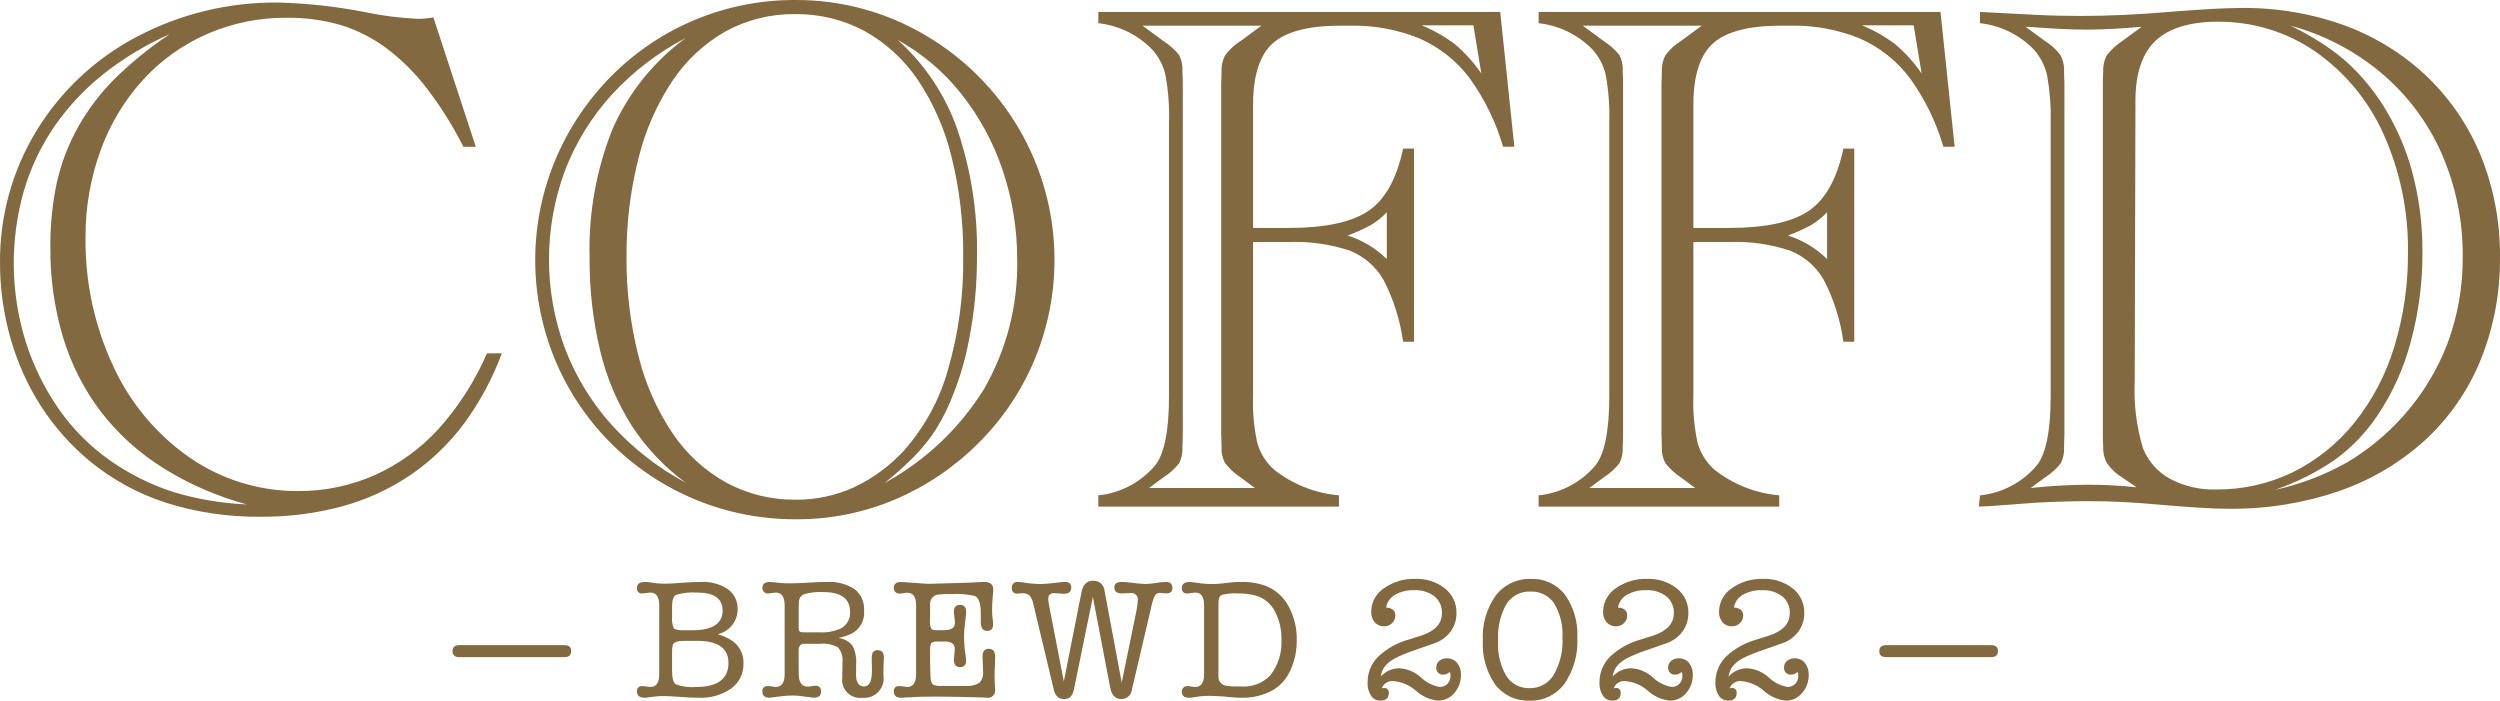
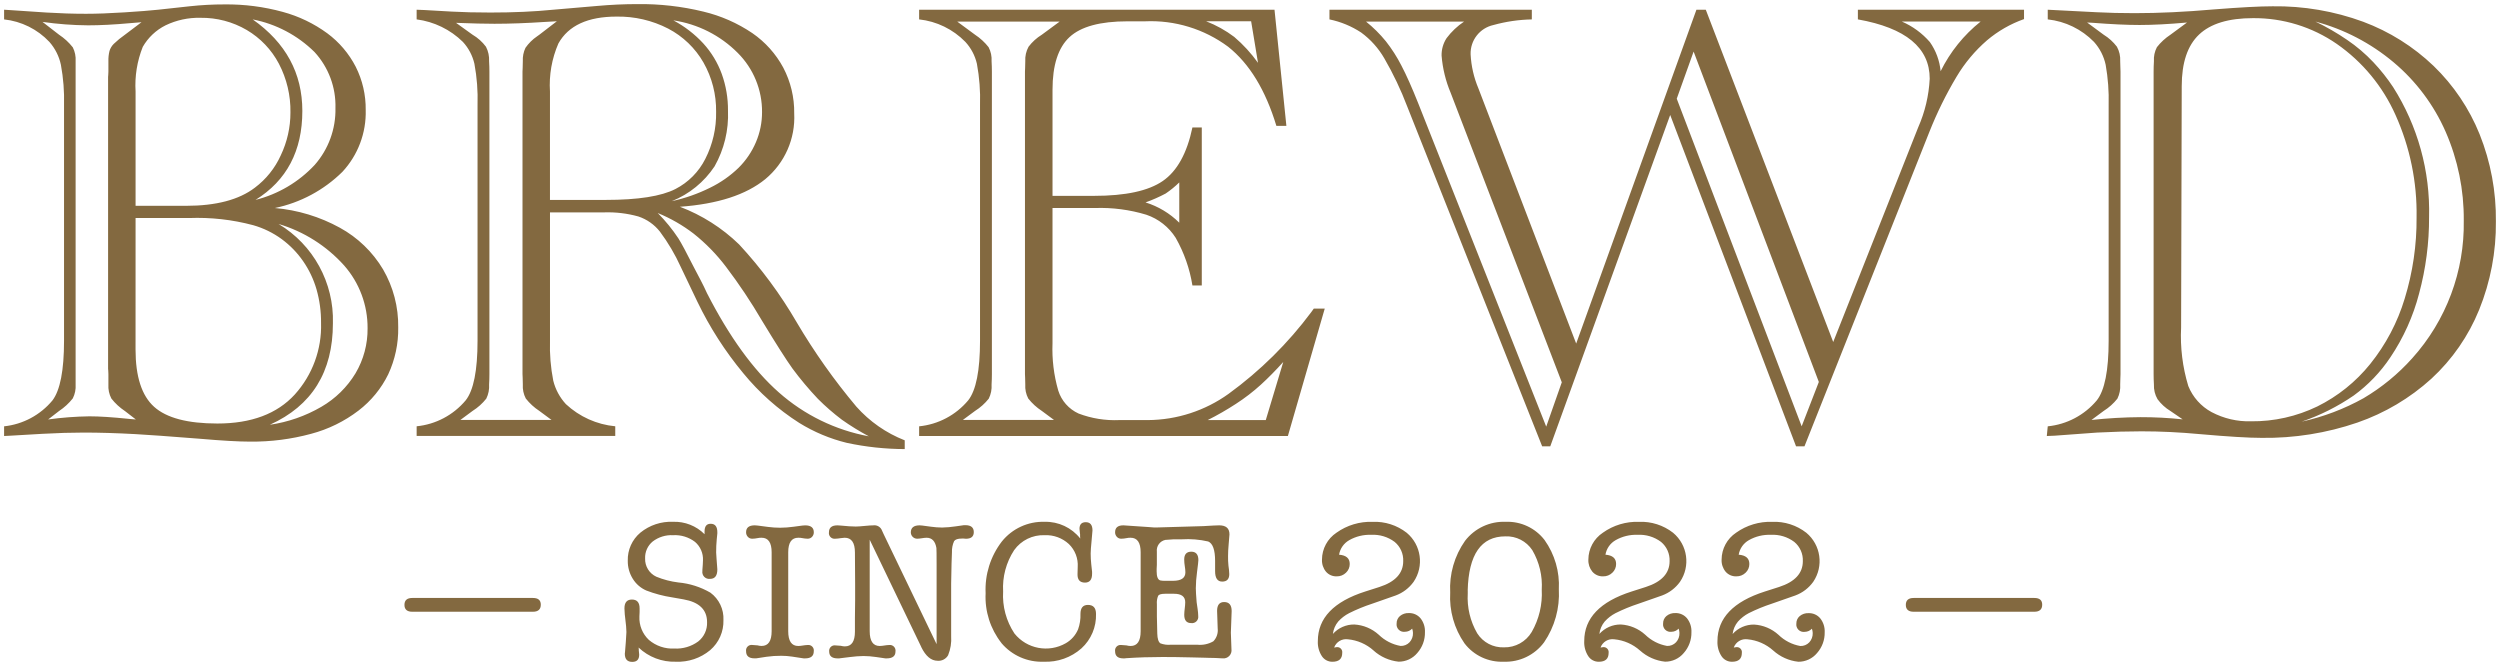
- <svg xmlns="http://www.w3.org/2000/svg" width="262.755" height="73.64" viewBox="0 0 262.755 73.64">
-   <path id="Path_3" data-name="Path 3" d="M187.691,73.64a4.081,4.081,0,0,1-2.295-1.026,4.114,4.114,0,0,0-2.349-1.026,1.169,1.169,0,0,0-1.26.756,1.893,1.893,0,0,1,.216-.036.463.463,0,0,1,.522.522c0,.537-.3.81-.9.81a1.139,1.139,0,0,1-.963-.513,2.324,2.324,0,0,1-.369-1.377,3.8,3.8,0,0,1,1.085-2.709,7.686,7.686,0,0,1,3.253-1.827l1.3-.414c1.445-.466,2.178-1.259,2.178-2.358a2.177,2.177,0,0,0-.783-1.764,3.29,3.29,0,0,0-2.151-.648,3.781,3.781,0,0,0-2,.486,1.9,1.9,0,0,0-.936,1.332c.645.048.972.333.972.846a1.081,1.081,0,0,1-.342.8,1.168,1.168,0,0,1-.846.333,1.24,1.24,0,0,1-.981-.423,1.631,1.631,0,0,1-.369-1.107A2.985,2.985,0,0,1,182,61.832a5.4,5.4,0,0,1,3.294-.99,4.777,4.777,0,0,1,3.123,1,3.2,3.2,0,0,1,1.215,2.583,3.238,3.238,0,0,1-.585,1.908,3.534,3.534,0,0,1-1.629,1.242c-.215.084-.942.339-2.16.756a15.817,15.817,0,0,0-2.106.864,3.534,3.534,0,0,0-.99.774,2.179,2.179,0,0,0-.486,1.134,2.6,2.6,0,0,1,1.962-.864,3.657,3.657,0,0,1,2.232.936,3.846,3.846,0,0,0,2,1.026,1.079,1.079,0,0,0,.819-.333,1.2,1.2,0,0,0,.315-.855,1.276,1.276,0,0,0-.072-.4.9.9,0,0,1-.648.288.678.678,0,0,1-.774-.756.875.875,0,0,1,.306-.684,1.186,1.186,0,0,1,.81-.27,1.342,1.342,0,0,1,1.071.477,1.905,1.905,0,0,1,.4,1.269,2.787,2.787,0,0,1-.7,1.908A2.21,2.21,0,0,1,187.691,73.64Zm-12.186,0a4.081,4.081,0,0,1-2.295-1.026,4.114,4.114,0,0,0-2.349-1.026,1.169,1.169,0,0,0-1.26.756,1.893,1.893,0,0,1,.216-.036.463.463,0,0,1,.522.522c0,.537-.3.81-.9.81a1.139,1.139,0,0,1-.963-.513,2.324,2.324,0,0,1-.369-1.377,3.8,3.8,0,0,1,1.085-2.709,7.686,7.686,0,0,1,3.253-1.827l1.3-.414c1.445-.466,2.178-1.259,2.178-2.358a2.177,2.177,0,0,0-.783-1.764,3.29,3.29,0,0,0-2.151-.648,3.781,3.781,0,0,0-2,.486,1.9,1.9,0,0,0-.936,1.332c.645.048.972.333.972.846a1.081,1.081,0,0,1-.342.8,1.168,1.168,0,0,1-.846.333,1.24,1.24,0,0,1-.981-.423,1.631,1.631,0,0,1-.369-1.107,2.985,2.985,0,0,1,1.332-2.466,5.4,5.4,0,0,1,3.294-.99,4.777,4.777,0,0,1,3.123,1,3.2,3.2,0,0,1,1.215,2.583,3.238,3.238,0,0,1-.585,1.908,3.534,3.534,0,0,1-1.629,1.242c-.215.084-.942.339-2.16.756a15.815,15.815,0,0,0-2.106.864,3.534,3.534,0,0,0-.99.774,2.179,2.179,0,0,0-.486,1.134,2.6,2.6,0,0,1,1.962-.864,3.657,3.657,0,0,1,2.232.936,3.846,3.846,0,0,0,2,1.026,1.079,1.079,0,0,0,.819-.333,1.2,1.2,0,0,0,.315-.855,1.276,1.276,0,0,0-.072-.4.9.9,0,0,1-.648.288.678.678,0,0,1-.774-.756.875.875,0,0,1,.306-.684,1.186,1.186,0,0,1,.81-.27,1.342,1.342,0,0,1,1.071.477,1.905,1.905,0,0,1,.4,1.269,2.787,2.787,0,0,1-.7,1.908A2.21,2.21,0,0,1,175.5,73.64Zm-14.76,0a4.312,4.312,0,0,1-3.591-1.683,7.419,7.419,0,0,1-1.305-4.635,7.539,7.539,0,0,1,1.359-4.743,4.484,4.484,0,0,1,3.717-1.737,4.294,4.294,0,0,1,3.555,1.665,7.153,7.153,0,0,1,1.3,4.509,7.864,7.864,0,0,1-1.35,4.851A4.4,4.4,0,0,1,160.745,73.64Zm.144-11.466a2.88,2.88,0,0,0-2.516,1.238,6.879,6.879,0,0,0-.923,3.712v.27a6.537,6.537,0,0,0,.864,3.645,2.789,2.789,0,0,0,2.448,1.287,2.889,2.889,0,0,0,2.538-1.4,7.052,7.052,0,0,0,.918-3.87,6.4,6.4,0,0,0-.864-3.618A2.824,2.824,0,0,0,160.889,62.174ZM151.133,73.64a4.081,4.081,0,0,1-2.295-1.026,4.114,4.114,0,0,0-2.349-1.026,1.169,1.169,0,0,0-1.26.756,1.893,1.893,0,0,1,.216-.036.463.463,0,0,1,.522.522c0,.537-.3.81-.9.81a1.139,1.139,0,0,1-.963-.513,2.324,2.324,0,0,1-.369-1.377,3.8,3.8,0,0,1,1.085-2.709,7.686,7.686,0,0,1,3.253-1.827l1.3-.414c1.445-.466,2.178-1.259,2.178-2.358a2.177,2.177,0,0,0-.783-1.764,3.29,3.29,0,0,0-2.151-.648,3.781,3.781,0,0,0-2,.486,1.9,1.9,0,0,0-.936,1.332c.645.048.972.333.972.846a1.081,1.081,0,0,1-.342.8,1.168,1.168,0,0,1-.846.333,1.24,1.24,0,0,1-.981-.423,1.631,1.631,0,0,1-.369-1.107,2.985,2.985,0,0,1,1.332-2.466,5.4,5.4,0,0,1,3.294-.99,4.777,4.777,0,0,1,3.123,1,3.2,3.2,0,0,1,1.215,2.583,3.238,3.238,0,0,1-.585,1.908,3.534,3.534,0,0,1-1.629,1.242c-.215.084-.942.339-2.16.756a15.816,15.816,0,0,0-2.106.864,3.534,3.534,0,0,0-.99.774,2.179,2.179,0,0,0-.486,1.134,2.6,2.6,0,0,1,1.962-.864,3.657,3.657,0,0,1,2.232.936,3.846,3.846,0,0,0,2,1.026,1.079,1.079,0,0,0,.819-.333,1.2,1.2,0,0,0,.315-.855,1.276,1.276,0,0,0-.072-.4.9.9,0,0,1-.648.288.678.678,0,0,1-.774-.756.875.875,0,0,1,.306-.684,1.186,1.186,0,0,1,.81-.27,1.342,1.342,0,0,1,1.071.477,1.905,1.905,0,0,1,.405,1.269,2.787,2.787,0,0,1-.7,1.908A2.21,2.21,0,0,1,151.133,73.64Zm-33.282-.162c-.621,0-1.015-.412-1.17-1.224l-1.818-9.522-2,9.774c-.132.645-.477.972-1.026.972s-.925-.333-1.08-.99l-2.142-8.964a2.017,2.017,0,0,0-.4-.927,1.05,1.05,0,0,0-.765-.243h-.126l-.4.036a.519.519,0,0,1-.576-.594.558.558,0,0,1,.63-.63,3.564,3.564,0,0,1,.576.054,11.543,11.543,0,0,0,1.89.162c.291,0,.958-.061,1.98-.18a4.018,4.018,0,0,1,.522-.036c.43,0,.648.2.648.594,0,.43-.266.648-.792.648-.11,0-.277-.012-.5-.036s-.391-.036-.5-.036c-.418,0-.63.2-.63.594a2.787,2.787,0,0,0,.054.5l.108.576,1.476,7.614,1.854-9.36c.155-.812.561-1.224,1.206-1.224a1.155,1.155,0,0,1,1.224,1.08l1.8,9.63,1.53-7.47a6.57,6.57,0,0,0,.162-1.206.662.662,0,0,0-.756-.738c-.1,0-.256.006-.468.018-.191.012-.353.018-.468.018-.514,0-.774-.206-.774-.612s.254-.594.756-.594a5.251,5.251,0,0,1,.594.036c.974.119,1.628.18,1.944.18a7.851,7.851,0,0,0,1.071-.108,7.851,7.851,0,0,1,1.071-.108c.442,0,.666.212.666.63,0,.382-.218.576-.648.576a2.877,2.877,0,0,1-.324-.027,2.879,2.879,0,0,0-.324-.027.594.594,0,0,0-.549.288,5.6,5.6,0,0,0-.4,1.3l-2.016,8.586A1.1,1.1,0,0,1,117.851,73.478ZM80.9,73.335h0c-.512,0-.772-.219-.772-.649a.5.5,0,0,1,.558-.576c.056,0,.2.011.486.036a1.446,1.446,0,0,0,.378.054c.609,0,.918-.454.918-1.35V63.632c0-.9-.309-1.35-.918-1.35a3.089,3.089,0,0,0-.432.045,2.976,2.976,0,0,1-.432.045.526.526,0,0,1-.4-.171.569.569,0,0,1-.162-.405c0-.418.266-.63.792-.63.046,0,.128.006.252.018l.918.09c.239.024.534.036.9.036s.794-.012,1.242-.036l1.368-.072c.472-.024.884-.036,1.26-.036a4.879,4.879,0,0,1,2.97.756,2.685,2.685,0,0,1,.99,2.268,2.446,2.446,0,0,1-1.368,2.43,6.2,6.2,0,0,1-1.332.432,2.172,2.172,0,0,1,1.467.792,3.615,3.615,0,0,1,.4,1.962v.828a.985.985,0,0,0-.018.216c0,.86.279,1.3.828,1.3s.846-.521.846-1.548v-.54l-.018-.45v-.252a2.438,2.438,0,0,1,.072-.72.56.56,0,0,1,.558-.306c.43,0,.648.254.648.756,0,.009,0,.089-.01.233v.01l-.007.153-.018.378c-.012.268-.018.418-.018.486v.45a2.189,2.189,0,0,1,.018.324,2.029,2.029,0,0,1-2.214,2.214,1.891,1.891,0,0,1-2.124-2.142v-.54l.018-.612v-.4a2.077,2.077,0,0,0-.459-1.593,3.194,3.194,0,0,0-1.9-.387H84.515c-.382,0-.576.236-.576.7v1.386c0,.9.012,1.393.036,1.512.107.6.41.9.9.9a1.448,1.448,0,0,0,.378-.036,2.94,2.94,0,0,1,.468-.054c.382,0,.576.206.576.612,0,.43-.26.648-.774.648h-.005l-.265-.035-.972-.126a7.928,7.928,0,0,0-.99-.072,10.488,10.488,0,0,0-1.26.09l-.864.108c-.231.029-.269.035-.271.036Zm5.635-11.107a6.047,6.047,0,0,0-2.025.225.905.905,0,0,0-.549.891l-.018.576v2.07c0,.2.036.333.108.387a.743.743,0,0,0,.414.081h1.692a4.709,4.709,0,0,0,2.268-.432,1.853,1.853,0,0,0,.918-1.746C89.339,62.918,88.394,62.228,86.531,62.228Zm38.592,11.106h-.144c-.514,0-.774-.212-.774-.63a.6.6,0,0,1,.162-.423.529.529,0,0,1,.4-.171,2.722,2.722,0,0,1,.486.054,1.448,1.448,0,0,0,.378.036c.609,0,.918-.454.918-1.35V63.632c0-.9-.309-1.35-.918-1.35a2.39,2.39,0,0,0-.378.036,3.264,3.264,0,0,1-.486.054.5.5,0,0,1-.558-.576c0-.418.273-.63.81-.63a2.041,2.041,0,0,1,.234.018l.954.126a8.673,8.673,0,0,0,1.152.072,9.491,9.491,0,0,0,1.008-.054l1.17-.126c.232-.024.535-.036.9-.036a7.039,7.039,0,0,1,2.736.468,4.687,4.687,0,0,1,2.277,2.124,7.162,7.162,0,0,1,.837,3.51,7.4,7.4,0,0,1-.666,3.177,4.563,4.563,0,0,1-1.818,2.079,6.558,6.558,0,0,1-3.348.81c-.266,0-.539-.012-.81-.036L128.4,73.19c-.418-.036-.86-.054-1.314-.054a7.147,7.147,0,0,0-.972.054l-.864.126a.782.782,0,0,0-.126.018Zm4.986-10.962a5.269,5.269,0,0,0-1.737.162c-.209.108-.315.417-.315.918v7.614a.938.938,0,0,0,.81,1.008,8.591,8.591,0,0,0,1.512.072,3.865,3.865,0,0,0,3.132-1.17,5.627,5.627,0,0,0,1.17-3.708,6.114,6.114,0,0,0-.711-3.051,3.269,3.269,0,0,0-1.953-1.611A6.84,6.84,0,0,0,130.109,62.372ZM94.81,73.334H94.7c-.5,0-.756-.218-.756-.648a.5.5,0,0,1,.558-.576c.056,0,.2.011.486.036a1.446,1.446,0,0,0,.378.054c.609,0,.918-.454.918-1.35V63.632c0-.884-.309-1.332-.918-1.332a1.5,1.5,0,0,0-.378.036,2.721,2.721,0,0,1-.486.054.526.526,0,0,1-.4-.171.592.592,0,0,1-.162-.423c0-.418.254-.63.756-.63l.236.016h.009l.024,0c1.679.113,2.458.167,2.526.178h0l.174,0,4.338-.126c.084,0,.4-.018.936-.054.2-.012.371-.018.522-.018.621,0,.936.279.936.828,0,.094-.024.394-.072.918-.036.382-.054.74-.054,1.062a7.108,7.108,0,0,0,.036.882,6.294,6.294,0,0,1,.072.774c0,.454-.218.684-.648.684s-.648-.321-.648-.954v-.936c0-1-.212-1.6-.63-1.782a8.485,8.485,0,0,0-2.412-.2,11.133,11.133,0,0,0-1.512.054.99.99,0,0,0-.774,1.08v1.206c-.012.177-.018.291-.018.36v.234c0,.478.109.756.324.828a1.748,1.748,0,0,0,.432.036h.738c.752,0,1.134-.26,1.134-.774a3.763,3.763,0,0,0-.054-.558,3.979,3.979,0,0,1-.054-.612c0-.478.218-.72.648-.72s.648.26.648.774c0,.095-.041.46-.126,1.116a11.506,11.506,0,0,0-.108,1.458c0,.238.024.656.072,1.278.012.1.045.324.09.63a4.961,4.961,0,0,1,.054.63.574.574,0,0,1-.648.648c-.418,0-.63-.254-.63-.756a5.327,5.327,0,0,1,.045-.576,5.327,5.327,0,0,0,.045-.576c0-.514-.345-.774-1.026-.774h-.81c-.346,0-.561.061-.639.18a1.652,1.652,0,0,0-.117.774V69.5c0,.185.006.438.018.774.012.416.018.668.018.792.012.478.109.781.288.9a2.1,2.1,0,0,0,.936.126h2.448a2.453,2.453,0,0,0,1.458-.315,1.449,1.449,0,0,0,.4-1.179c0-.178-.009-.448-.027-.8s-.027-.622-.027-.8c0-.537.218-.81.648-.81.454,0,.684.279.684.828,0,.221-.012.554-.036.99s-.036.77-.036.99c0,.168.009.419.027.747s.027.58.027.747a.742.742,0,0,1-.828.846c-.135,0-.347-.012-.63-.036-.146-.012-.41-.018-.784-.018-.022,0-.231-.008-1.412-.036-1.055-.024-1.921-.036-2.646-.036-1.123,0-2.237.036-3.312.108a.858.858,0,0,0-.162.018Zm-26.964,0h-.126c-.514-.012-.774-.23-.774-.648a.5.5,0,0,1,.558-.576,3.609,3.609,0,0,1,.486.054,2.56,2.56,0,0,0,.378.036c.609,0,.918-.448.918-1.332V63.632c0-.9-.309-1.35-.918-1.35a2.39,2.39,0,0,0-.378.036,3.264,3.264,0,0,1-.486.054.5.5,0,0,1-.558-.576c0-.418.279-.63.828-.63h.234l.882.126a7.664,7.664,0,0,0,1.026.054c.454,0,1.108-.036,1.944-.108.565-.048,1.177-.072,1.818-.072a4.652,4.652,0,0,1,2.835.765,2.529,2.529,0,0,1,1.017,2.133,2.693,2.693,0,0,1-2.088,2.592,5.937,5.937,0,0,1,1.242.522,2.763,2.763,0,0,1,1.458,2.538,3.164,3.164,0,0,1-1.278,2.637,5.5,5.5,0,0,1-3.42.981c-.518,0-1.178-.03-1.962-.09-.807-.061-1.379-.09-1.746-.09a7.443,7.443,0,0,0-.918.054l-.846.108a.782.782,0,0,0-.126.018Zm3.978-5.976c-.645,0-1.02.145-1.116.432a2.458,2.458,0,0,0-.072.7v2c0,.776.133,1.261.4,1.44a5,5,0,0,0,2.16.27c2.233,0,3.366-.848,3.366-2.52,0-1.541-1.09-2.322-3.24-2.322Zm1.494-5.076a6.279,6.279,0,0,0-2.259.234c-.281.156-.423.562-.423,1.206v1.116a2.418,2.418,0,0,0,.171,1.179c.114.149.431.225.945.225h1.008c2.114,0,3.186-.7,3.186-2.07C75.947,62.918,75.062,62.282,73.319,62.282Zm135.954,6.786H198.238c-.478,0-.72-.212-.72-.63s.242-.63.72-.63h11.034c.478,0,.72.206.72.612C209.993,68.85,209.75,69.068,209.273,69.068Zm-149.958,0H48.281c-.478,0-.72-.212-.72-.63s.242-.63.72-.63H59.315c.478,0,.72.206.72.612C60.035,68.85,59.792,69.068,59.315,69.068Zm24.36-14.491A27.321,27.321,0,0,1,59.909,41a27.33,27.33,0,0,1-1.524-24.241,27.7,27.7,0,0,1,5.922-8.817A27.081,27.081,0,0,1,83.561,0,26.623,26.623,0,0,1,97.214,3.676a27.515,27.515,0,0,1,9.94,9.959,27.306,27.306,0,0,1,1.6,24.127,27.143,27.143,0,0,1-5.884,8.779,27.856,27.856,0,0,1-8.722,5.923A26.347,26.347,0,0,1,83.675,54.577ZM83.561,1.485a14.828,14.828,0,0,0-7.294,1.809,16.586,16.586,0,0,0-5.579,5.18,25.918,25.918,0,0,0-3.58,8.15A41.067,41.067,0,0,0,65.85,27.041a40.9,40.9,0,0,0,1.257,10.378,25.666,25.666,0,0,0,3.6,8.15,16.437,16.437,0,0,0,5.637,5.161,15.093,15.093,0,0,0,7.294,1.79,14.635,14.635,0,0,0,6.1-1.295,16.944,16.944,0,0,0,5.284-3.885,21.65,21.65,0,0,0,4.589-8.4A40.379,40.379,0,0,0,101.232,27a41.983,41.983,0,0,0-1.238-10.588,25.238,25.238,0,0,0-3.541-8.036,16.415,16.415,0,0,0-5.561-5.1A15.031,15.031,0,0,0,83.561,1.485ZM94.34,4.19h0a22.518,22.518,0,0,1,6.256,9.349,39.214,39.214,0,0,1,2.086,13.425,44.741,44.741,0,0,1-.819,8.664,31.518,31.518,0,0,1-2.266,7.217,19.154,19.154,0,0,1-1.562,2.781,18.552,18.552,0,0,1-2.056,2.456,36.627,36.627,0,0,1-3.009,2.686,28.243,28.243,0,0,0,10.454-9.883,26.192,26.192,0,0,0,3.485-13.578,29.185,29.185,0,0,0-1.543-9.464,26.315,26.315,0,0,0-4.38-8.036A22.35,22.35,0,0,0,94.34,4.19ZM72.059,4a28.3,28.3,0,0,0-7.751,5.942,25.329,25.329,0,0,0-4.913,7.941,26.852,26.852,0,0,0,0,18.777,25.674,25.674,0,0,0,4.913,8.017,29.147,29.147,0,0,0,7.751,6.055,23.136,23.136,0,0,1-5.618-5.922,25.874,25.874,0,0,1-3.352-7.9,40.844,40.844,0,0,1-1.123-9.864,34.032,34.032,0,0,1,2.418-13.5A23.747,23.747,0,0,1,72.059,4ZM27.383,54.311a32,32,0,0,1-9.921-1.466,24.617,24.617,0,0,1-8.055-4.4,25.546,25.546,0,0,1-5.122-5.789,26.74,26.74,0,0,1-3.181-7.1A28.909,28.909,0,0,1,0,27.612,26.258,26.258,0,0,1,3.828,13.749a27.142,27.142,0,0,1,10.55-9.884A31.144,31.144,0,0,1,29.25.266a54.694,54.694,0,0,1,9.026.99,34.993,34.993,0,0,0,5.637.725,9.627,9.627,0,0,0,1.638-.153l4.456,13.6h-1.3a38.969,38.969,0,0,0-3.9-6.208,21.912,21.912,0,0,0-4.266-4.208A15.915,15.915,0,0,0,35.8,2.628a19.653,19.653,0,0,0-5.675-.761A20.615,20.615,0,0,0,21.747,3.58a20.041,20.041,0,0,0-6.741,4.837,22.394,22.394,0,0,0-4.437,7.389,26.327,26.327,0,0,0-1.58,9.178,31.04,31.04,0,0,0,2.932,13.54,23.832,23.832,0,0,0,8.056,9.6,19.849,19.849,0,0,0,11.368,3.485A19.619,19.619,0,0,0,39.4,49.931a20.521,20.521,0,0,0,6.683-4.837,29.543,29.543,0,0,0,5.1-7.96h1.561a30.012,30.012,0,0,1-4.009,7.431,23.629,23.629,0,0,1-5.627,5.385,24.264,24.264,0,0,1-7.151,3.27A32.183,32.183,0,0,1,27.383,54.311ZM17.862,3.58a32.138,32.138,0,0,0-7.046,4.246,25.867,25.867,0,0,0-5.142,5.522,23.669,23.669,0,0,0-3.161,6.7A27.739,27.739,0,0,0,2.666,35.8a26.261,26.261,0,0,0,3.466,7.122,22.04,22.04,0,0,0,5.447,5.485A25.037,25.037,0,0,0,18.186,51.7a31.057,31.057,0,0,0,7.75,1.314,32.6,32.6,0,0,1-8.76-3.809,24.975,24.975,0,0,1-6.55-5.9,24.811,24.811,0,0,1-3.981-7.789,32.111,32.111,0,0,1-1.352-9.5,31.466,31.466,0,0,1,.686-6.855,21.687,21.687,0,0,1,2.228-5.809,23.443,23.443,0,0,1,3.9-5.122A38.876,38.876,0,0,1,17.862,3.58ZM234.191,53.473c-1.571,0-4.108-.154-7.541-.457-2.427-.228-4.823-.343-7.123-.343-1.611,0-3.431.051-5.408.153l-5.18.381c-.278,0-.6.013-.952.038l.114-1.181a9,9,0,0,0,5.98-3.161c.96-1.213,1.447-3.66,1.447-7.275V12.873a24.427,24.427,0,0,0-.362-4.893,6.107,6.107,0,0,0-1.428-2.8A9.32,9.32,0,0,0,208.1,2.437V1.256c.881.047,1.457.077,1.485.077l4.457.229c1.435.076,3,.114,4.646.114,2.96,0,6.215-.154,9.674-.457,3.21-.253,5.619-.381,7.16-.381a30.964,30.964,0,0,1,11.045,1.886,25.194,25.194,0,0,1,8.588,5.389,24.223,24.223,0,0,1,5.618,8.34,27.912,27.912,0,0,1,1.981,10.626,28.044,28.044,0,0,1-2.038,10.759,23.536,23.536,0,0,1-5.827,8.417,26.216,26.216,0,0,1-9.026,5.35A34.734,34.734,0,0,1,234.191,53.473ZM240.742,2.7h0a29.4,29.4,0,0,1,3.865,2.226,19.323,19.323,0,0,1,3.2,2.723,22.957,22.957,0,0,1,2.418,3.047A25.73,25.73,0,0,1,253.51,18a32.134,32.134,0,0,1,1.095,8.55,35.411,35.411,0,0,1-1.219,9.331,25.451,25.451,0,0,1-3.5,7.77,18.353,18.353,0,0,1-4.475,4.666,26.261,26.261,0,0,1-6.341,3.181,27.758,27.758,0,0,0,7.541-2.857,25.191,25.191,0,0,0,5.942-4.875,24.707,24.707,0,0,0,4.713-7.741,25.754,25.754,0,0,0,1.571-9.055,26.535,26.535,0,0,0-2.209-10.816,23.359,23.359,0,0,0-6.341-8.474A24.9,24.9,0,0,0,240.742,2.7Zm-7.618-.42c-2.956,0-5.167.673-6.57,2s-2.114,3.447-2.114,6.3l-.076,29.441a21.032,21.032,0,0,0,.876,7.122,6.315,6.315,0,0,0,2.838,3.181,9.737,9.737,0,0,0,4.818,1.123,18.189,18.189,0,0,0,8.074-1.809,19.308,19.308,0,0,0,6.456-5.18,23.7,23.7,0,0,0,4.208-7.979,33.024,33.024,0,0,0,1.447-9.9,29.4,29.4,0,0,0-2.57-12.492,21.036,21.036,0,0,0-7.16-8.665A17.779,17.779,0,0,0,233.124,2.285ZM212.9,2.819,214.919,4.3a5.953,5.953,0,0,1,1.618,1.466,3.308,3.308,0,0,1,.4,1.771c0,.253.006.483.019.686s.019.394.019.571V45.7c0,.152-.006.331-.019.534s-.019.445-.019.724a3.4,3.4,0,0,1-.343,1.732,6.731,6.731,0,0,1-1.676,1.5l-1.486,1.1a58.92,58.92,0,0,1,5.98-.343,48.37,48.37,0,0,1,5.142.266L223.07,50.2a5.444,5.444,0,0,1-1.58-1.447,3.291,3.291,0,0,1-.438-1.79c-.025-.43-.038-.853-.038-1.257V8.8c0-.4.013-.826.038-1.256a3.263,3.263,0,0,1,.362-1.714A6.962,6.962,0,0,1,223.07,4.3l2.019-1.485c-2.234.2-4.182.3-5.79.3-1.512,0-3.434-.09-5.712-.266ZM187,53.244H161.713V52.063a9,9,0,0,0,5.98-3.161c.96-1.213,1.447-3.66,1.447-7.275V12.873a23.64,23.64,0,0,0-.381-5.027A5.905,5.905,0,0,0,167.35,5.18a9.32,9.32,0,0,0-5.637-2.742V1.256H203.95l1.486,14.169h-1.181a23.57,23.57,0,0,0-3.542-7.237A13.218,13.218,0,0,0,195.5,4.056,18.194,18.194,0,0,0,188.183,2.7h-1.066c-3.31,0-5.687.621-7.065,1.847s-2.075,3.4-2.075,6.456V23.956h3.77c3.816,0,6.635-.609,8.379-1.809s2.961-3.4,3.618-6.532h1.143v20.3h-1.143a20.111,20.111,0,0,0-2.056-6.494,7.1,7.1,0,0,0-3.561-3.084,18.2,18.2,0,0,0-6.417-.9h-3.732V41.628a19.657,19.657,0,0,0,.456,4.971,5.949,5.949,0,0,0,1.752,2.761,12.765,12.765,0,0,0,6.817,2.7v1.18ZM166.36,2.7l2.171,1.6a7.014,7.014,0,0,1,1.676,1.485,3.384,3.384,0,0,1,.343,1.752c.025.43.038.853.038,1.256V45.7c0,.4-.013.827-.038,1.257a3.4,3.4,0,0,1-.343,1.732,6.731,6.731,0,0,1-1.676,1.5l-1.486,1.1h11.121l-1.485-1.1a7,7,0,0,1-1.657-1.524,3.263,3.263,0,0,1-.362-1.714c0-.4-.006-.68-.019-.819s-.019-.286-.019-.438V8.8c0-.151.006-.3.019-.456s.019-.422.019-.8a3.316,3.316,0,0,1,.4-1.771A5.973,5.973,0,0,1,176.681,4.3l2.171-1.6Zm25.67,19.614a8.483,8.483,0,0,1-1.657,1.333,18.334,18.334,0,0,1-2.456,1.105,10.37,10.37,0,0,1,4.113,2.475Zm3.657-19.652h0a15.688,15.688,0,0,1,3.5,1.98,15.709,15.709,0,0,1,2.78,3.084l-.838-5.065ZM140.728,53.244H115.438V52.063a9,9,0,0,0,5.98-3.161c.96-1.213,1.447-3.66,1.447-7.275V12.873a23.64,23.64,0,0,0-.381-5.027,5.905,5.905,0,0,0-1.409-2.666,9.32,9.32,0,0,0-5.637-2.742V1.256h42.237l1.486,14.169h-1.181a23.57,23.57,0,0,0-3.542-7.237,13.218,13.218,0,0,0-5.217-4.132A18.194,18.194,0,0,0,141.908,2.7h-1.066c-3.311,0-5.688.621-7.065,1.847s-2.075,3.4-2.075,6.456V23.956h3.77c3.816,0,6.635-.609,8.379-1.809s2.961-3.4,3.618-6.532h1.143v20.3h-1.143a20.111,20.111,0,0,0-2.056-6.494,7.1,7.1,0,0,0-3.561-3.084,18.2,18.2,0,0,0-6.417-.9H131.7V41.628a19.657,19.657,0,0,0,.456,4.971,5.949,5.949,0,0,0,1.752,2.761,12.765,12.765,0,0,0,6.818,2.7v1.18ZM120.085,2.7l2.171,1.6a7.014,7.014,0,0,1,1.676,1.485,3.384,3.384,0,0,1,.343,1.752c.025.43.038.853.038,1.256V45.7c0,.4-.013.827-.038,1.257a3.4,3.4,0,0,1-.343,1.732,6.731,6.731,0,0,1-1.676,1.5l-1.486,1.1h11.121l-1.485-1.1a7,7,0,0,1-1.657-1.524,3.263,3.263,0,0,1-.362-1.714c0-.4-.006-.68-.019-.819s-.019-.286-.019-.438V8.8c0-.151.006-.3.019-.456s.019-.422.019-.8a3.316,3.316,0,0,1,.4-1.771A5.973,5.973,0,0,1,130.406,4.3l2.171-1.6Zm25.67,19.614a8.483,8.483,0,0,1-1.657,1.333,18.334,18.334,0,0,1-2.456,1.105,10.37,10.37,0,0,1,4.113,2.475Zm3.657-19.652h0a15.688,15.688,0,0,1,3.5,1.98,15.709,15.709,0,0,1,2.78,3.084l-.838-5.065Z" transform="translate(0)" fill="#836940" />
+ <svg xmlns="http://www.w3.org/2000/svg" width="304.888" height="81.225" viewBox="0 0 304.888 81.225">
+   <path id="Union_1" data-name="Union 1" d="M75.7,79.217a.627.627,0,0,1,.023-.193l.1-1.247q.072-.937.072-1.2a12.916,12.916,0,0,0-.12-1.44,12.732,12.732,0,0,1-.121-1.44q0-1.08.913-1.08.936,0,.936,1.08v.432a4.732,4.732,0,0,0-.024.553,3.684,3.684,0,0,0,1.152,2.856,4.44,4.44,0,0,0,3.12,1.056,4.516,4.516,0,0,0,2.9-.864,2.851,2.851,0,0,0,1.08-2.352q0-2.28-2.88-2.784l-1.368-.24a15.2,15.2,0,0,1-3.168-.84,3.649,3.649,0,0,1-1.643-1.428,4.029,4.029,0,0,1-.612-2.2A4.31,4.31,0,0,1,77.6,64.457a5.9,5.9,0,0,1,3.984-1.32,5.155,5.155,0,0,1,3.84,1.512v-.336q0-.937.743-.936.817,0,.816,1.031v.144q0,.049-.072.72a15.476,15.476,0,0,0-.072,1.608q0,.12.048.768l.072.96a1.786,1.786,0,0,1,.024.336q0,1.153-.888,1.152a.838.838,0,0,1-.936-.959v-.121l.049-.648q.023-.336.023-.527a2.786,2.786,0,0,0-.972-2.256,4.038,4.038,0,0,0-2.676-.816,3.763,3.763,0,0,0-2.484.769,2.544,2.544,0,0,0-.924,2.064,2.366,2.366,0,0,0,1.368,2.232,10.4,10.4,0,0,0,2.688.7,9.47,9.47,0,0,1,3.912,1.248,3.91,3.91,0,0,1,1.584,3.336,4.649,4.649,0,0,1-1.62,3.672A6.133,6.133,0,0,1,81.917,80.2a6.289,6.289,0,0,1-4.536-1.728,1.1,1.1,0,0,0,.024.216v.144q.047.383.048.5,0,.888-.84.888Q75.7,80.225,75.7,79.217Zm140.052-.384a5.467,5.467,0,0,0-3.132-1.368,1.552,1.552,0,0,0-1.68,1.008,2.3,2.3,0,0,1,.288-.048.615.615,0,0,1,.7.7q0,1.08-1.2,1.08a1.512,1.512,0,0,1-1.283-.684,3.08,3.08,0,0,1-.492-1.836q0-4.2,5.784-6.048l1.728-.552q2.9-.937,2.9-3.145a2.889,2.889,0,0,0-1.044-2.352,4.365,4.365,0,0,0-2.867-.864,5.014,5.014,0,0,0-2.664.648,2.517,2.517,0,0,0-1.248,1.776q1.3.1,1.3,1.129a1.436,1.436,0,0,1-.456,1.067,1.553,1.553,0,0,1-1.128.445,1.647,1.647,0,0,1-1.308-.564,2.162,2.162,0,0,1-.492-1.476,3.962,3.962,0,0,1,1.776-3.288,7.156,7.156,0,0,1,4.392-1.32,6.34,6.34,0,0,1,4.164,1.332,4.5,4.5,0,0,1,.84,5.988,4.7,4.7,0,0,1-2.172,1.656q-.432.169-2.88,1.008a20.769,20.769,0,0,0-2.808,1.152,4.686,4.686,0,0,0-1.32,1.032,2.883,2.883,0,0,0-.648,1.512,3.456,3.456,0,0,1,2.616-1.152,4.85,4.85,0,0,1,2.976,1.248,5.1,5.1,0,0,0,2.664,1.368,1.435,1.435,0,0,0,1.092-.445,1.592,1.592,0,0,0,.42-1.139,1.685,1.685,0,0,0-.1-.528,1.2,1.2,0,0,1-.864.384.9.9,0,0,1-1.032-1.008,1.163,1.163,0,0,1,.409-.913,1.575,1.575,0,0,1,1.08-.36,1.781,1.781,0,0,1,1.427.636,2.527,2.527,0,0,1,.54,1.692,3.7,3.7,0,0,1-.936,2.544,2.935,2.935,0,0,1-2.28,1.056A5.42,5.42,0,0,1,215.753,78.833Zm-16.248,0a5.467,5.467,0,0,0-3.132-1.368,1.552,1.552,0,0,0-1.68,1.008,2.274,2.274,0,0,1,.288-.048.615.615,0,0,1,.7.7q0,1.08-1.2,1.08a1.514,1.514,0,0,1-1.284-.684,3.087,3.087,0,0,1-.491-1.836q0-4.2,5.783-6.048l1.728-.552q2.9-.937,2.9-3.145a2.892,2.892,0,0,0-1.044-2.352,4.368,4.368,0,0,0-2.868-.864,5.016,5.016,0,0,0-2.664.648,2.518,2.518,0,0,0-1.247,1.776q1.3.1,1.3,1.129a1.436,1.436,0,0,1-.456,1.067,1.555,1.555,0,0,1-1.128.445,1.651,1.651,0,0,1-1.309-.564,2.166,2.166,0,0,1-.491-1.476,3.959,3.959,0,0,1,1.776-3.288,7.155,7.155,0,0,1,4.392-1.32,6.341,6.341,0,0,1,4.164,1.332,4.5,4.5,0,0,1,.84,5.988,4.7,4.7,0,0,1-2.172,1.656q-.432.169-2.88,1.008a20.77,20.77,0,0,0-2.808,1.152A4.685,4.685,0,0,0,195.2,75.3a2.883,2.883,0,0,0-.648,1.512,3.456,3.456,0,0,1,2.616-1.152,4.847,4.847,0,0,1,2.975,1.248,5.107,5.107,0,0,0,2.664,1.368,1.437,1.437,0,0,0,1.093-.445,1.591,1.591,0,0,0,.419-1.139,1.682,1.682,0,0,0-.1-.528,1.2,1.2,0,0,1-.864.384.9.9,0,0,1-1.032-1.008,1.165,1.165,0,0,1,.408-.913,1.575,1.575,0,0,1,1.08-.36,1.782,1.782,0,0,1,1.428.636,2.527,2.527,0,0,1,.54,1.692,3.707,3.707,0,0,1-.936,2.544,2.935,2.935,0,0,1-2.28,1.056A5.418,5.418,0,0,1,199.506,78.833ZM178.1,77.957a9.854,9.854,0,0,1-1.74-6.18,10.011,10.011,0,0,1,1.812-6.324,5.953,5.953,0,0,1,4.956-2.316,5.7,5.7,0,0,1,4.739,2.22,9.492,9.492,0,0,1,1.741,6.012,10.44,10.44,0,0,1-1.8,6.467,5.851,5.851,0,0,1-4.92,2.364A5.725,5.725,0,0,1,178.1,77.957Zm.4-6.444v.36a8.68,8.68,0,0,0,1.152,4.86,3.7,3.7,0,0,0,3.264,1.715,3.837,3.837,0,0,0,3.384-1.872,9.362,9.362,0,0,0,1.224-5.16,8.5,8.5,0,0,0-1.152-4.824,3.752,3.752,0,0,0-3.289-1.68Q178.661,64.912,178.493,71.513Zm-11.484,7.32a5.467,5.467,0,0,0-3.132-1.368,1.552,1.552,0,0,0-1.68,1.008,2.3,2.3,0,0,1,.288-.048.615.615,0,0,1,.7.7q0,1.08-1.2,1.08a1.512,1.512,0,0,1-1.283-.684,3.08,3.08,0,0,1-.492-1.836q0-4.2,5.784-6.048l1.728-.552q2.9-.937,2.9-3.145a2.889,2.889,0,0,0-1.044-2.352,4.365,4.365,0,0,0-2.867-.864,5.014,5.014,0,0,0-2.664.648,2.517,2.517,0,0,0-1.248,1.776q1.3.1,1.3,1.129a1.436,1.436,0,0,1-.456,1.067,1.553,1.553,0,0,1-1.128.445,1.647,1.647,0,0,1-1.308-.564,2.162,2.162,0,0,1-.492-1.476,3.962,3.962,0,0,1,1.776-3.288,7.156,7.156,0,0,1,4.392-1.32,6.34,6.34,0,0,1,4.164,1.332,4.5,4.5,0,0,1,.84,5.988,4.7,4.7,0,0,1-2.172,1.656q-.432.169-2.88,1.008a20.769,20.769,0,0,0-2.808,1.152A4.685,4.685,0,0,0,162.7,75.3a2.883,2.883,0,0,0-.648,1.512,3.456,3.456,0,0,1,2.616-1.152,4.85,4.85,0,0,1,2.976,1.248,5.1,5.1,0,0,0,2.664,1.368,1.435,1.435,0,0,0,1.092-.445,1.592,1.592,0,0,0,.42-1.139,1.685,1.685,0,0,0-.1-.528,1.2,1.2,0,0,1-.864.384.9.9,0,0,1-1.032-1.008,1.163,1.163,0,0,1,.409-.913,1.575,1.575,0,0,1,1.08-.36,1.781,1.781,0,0,1,1.427.636,2.527,2.527,0,0,1,.54,1.692,3.7,3.7,0,0,1-.936,2.544,2.935,2.935,0,0,1-2.28,1.056A5.42,5.42,0,0,1,167.009,78.833Zm-45.384-.912a9.08,9.08,0,0,1-1.931-6.072,9.6,9.6,0,0,1,1.98-6.312,6.433,6.433,0,0,1,5.22-2.4,5.367,5.367,0,0,1,4.343,2.04l-.023-.265v-.264c-.016-.1-.024-.152-.024-.168-.032-.352-.048-.512-.048-.48q0-.815.768-.816.815,0,.816,1.008,0,.193-.1,1.152-.12,1.2-.12,1.656a12.236,12.236,0,0,0,.072,1.32l.1.912v.24q0,1.08-.864,1.08-.936,0-.912-1.032l.024-.864a3.569,3.569,0,0,0-1.08-2.808,4.092,4.092,0,0,0-2.952-1.08,4.365,4.365,0,0,0-3.721,1.824,8.348,8.348,0,0,0-1.344,5.04,8.371,8.371,0,0,0,1.38,5.124,4.906,4.906,0,0,0,6.264,1.188,3.542,3.542,0,0,0,1.5-1.7,5,5,0,0,0,.288-1.872q0-1.1.912-1.1.984,0,.985,1.1a5.446,5.446,0,0,1-1.777,4.2A6.507,6.507,0,0,1,126.8,80.2,6.435,6.435,0,0,1,121.625,77.921Zm-9.779.48-6.288-13.08v11.16q0,1.8,1.224,1.8a4.182,4.182,0,0,0,.576-.06,4.168,4.168,0,0,1,.576-.06.69.69,0,0,1,.768.792q0,.841-1.08.841h-.144a1,1,0,0,0-.167-.024l-.985-.144a10.558,10.558,0,0,0-1.535-.12,13.79,13.79,0,0,0-1.608.12l-1.176.144a.991.991,0,0,0-.167.024h-.193q-1.031,0-1.031-.841a.668.668,0,0,1,.768-.743c.08,0,.3.015.648.048a1.924,1.924,0,0,0,.5.072q1.224,0,1.224-1.8v-1.68l.024-2.111V70.673l-.024-3.792q0-1.8-1.248-1.8a3.47,3.47,0,0,0-.48.048,4.718,4.718,0,0,1-.672.072.689.689,0,0,1-.768-.792q0-.84,1.032-.84.143,0,.383.024,1.2.12,1.849.12.359,0,1.08-.072t1.08-.072a.979.979,0,0,1,.984.5l.264.576,6.457,13.416V68.393q0-1.872-.024-2.064-.216-1.249-1.2-1.248a4.018,4.018,0,0,0-.576.06,4.147,4.147,0,0,1-.576.059.779.779,0,0,1-.769-.768q0-.864,1.08-.864a1.415,1.415,0,0,1,.312.024l1.08.144a10.211,10.211,0,0,0,1.344.1,12.535,12.535,0,0,0,1.656-.144c.24-.032.52-.072.841-.12a1,1,0,0,0,.167-.024h.168q1.031,0,1.032.841,0,.815-.96.815a1.179,1.179,0,0,1-.264-.023h-.24q-.72,0-.936.311a3.011,3.011,0,0,0-.264,1.368l-.049,1.368-.048,2.448v6.408a5.2,5.2,0,0,1-.372,2.328,1.345,1.345,0,0,1-1.284.672Q112.662,80.081,111.846,78.4Zm35.879,1.344q-.288-.023-1.056-.023.167,0-1.872-.049t-3.528-.048q-2.256,0-4.416.144a1.1,1.1,0,0,0-.216.024h-.144q-1.007,0-1.008-.864a.669.669,0,0,1,.744-.769q.12,0,.648.049a1.924,1.924,0,0,0,.5.072q1.224,0,1.224-1.8V66.856q0-1.775-1.224-1.776a1.991,1.991,0,0,0-.5.048,3.573,3.573,0,0,1-.648.072.7.7,0,0,1-.528-.228.789.789,0,0,1-.216-.564q0-.84,1.008-.84c.016,0,.136.008.36.024q3.6.239,3.361.239h.239l5.784-.167q.167,0,1.248-.072.383-.024.7-.024,1.247,0,1.248,1.1,0,.192-.1,1.224-.072.768-.072,1.416a9.8,9.8,0,0,0,.048,1.176,8.384,8.384,0,0,1,.1,1.031q0,.913-.864.913t-.864-1.273V67.913q0-2.017-.84-2.376a11.214,11.214,0,0,0-3.217-.265,14.82,14.82,0,0,0-2.016.072,1.316,1.316,0,0,0-1.031,1.44v1.608c-.016.224-.024.384-.024.48v.312q0,.96.432,1.1a2.4,2.4,0,0,0,.576.048h.984q1.512,0,1.512-1.032a4.884,4.884,0,0,0-.072-.743,5.33,5.33,0,0,1-.072-.816q0-.96.864-.96t.864,1.032q0,.192-.167,1.488a15.2,15.2,0,0,0-.144,1.944q0,.481.1,1.7c.016.128.056.408.121.84a6.613,6.613,0,0,1,.072.84.764.764,0,0,1-.864.864q-.841,0-.841-1.008a6.93,6.93,0,0,1,.06-.768,7.161,7.161,0,0,0,.06-.768q0-1.033-1.368-1.032h-1.08q-.7,0-.852.24a2.183,2.183,0,0,0-.156,1.031v1.489c0,.256.007.6.023,1.031q.024.792.024,1.057.024.96.384,1.2a2.83,2.83,0,0,0,1.247.168h3.264a3.261,3.261,0,0,0,1.944-.42,1.924,1.924,0,0,0,.528-1.572q0-.359-.036-1.067t-.036-1.068q0-1.08.864-1.08.911,0,.912,1.1,0,.432-.048,1.319t-.049,1.32c0,.224.013.556.036,1s.036.771.036,1a.987.987,0,0,1-1.1,1.129Q148.3,79.793,147.725,79.744Zm-50.207.049a.707.707,0,0,0-.168-.024L96.1,79.577a8.688,8.688,0,0,0-1.319-.1,12.091,12.091,0,0,0-1.8.12l-1.1.168a1,1,0,0,0-.168.024h-.192q-1.033,0-1.032-.864a.669.669,0,0,1,.744-.769q.12,0,.648.049a1.924,1.924,0,0,0,.5.072q1.224,0,1.224-1.8V66.856q0-1.775-1.224-1.776a1.991,1.991,0,0,0-.5.048,3.573,3.573,0,0,1-.648.072.7.7,0,0,1-.528-.228.789.789,0,0,1-.216-.564q0-.84,1.057-.84a2.72,2.72,0,0,1,.336.024l1.272.167a11.283,11.283,0,0,0,1.489.1,12.237,12.237,0,0,0,1.632-.12l1.08-.144a2.72,2.72,0,0,1,.336-.024q1.056,0,1.057.84a.789.789,0,0,1-.216.564A.7.7,0,0,1,98,65.2a3.875,3.875,0,0,1-.648-.072,2,2,0,0,0-.5-.048q-1.224,0-1.224,1.776v9.625q0,1.8,1.224,1.8a3.432,3.432,0,0,0,.5-.049A4.86,4.86,0,0,1,98,78.16a.669.669,0,0,1,.744.769q0,.864-1.057.864Zm135.36-5.688q-.961,0-.96-.841t.96-.84h14.711q.96,0,.96.816,0,.864-.96.864Zm-183.1,0q-.961,0-.96-.841t.96-.84H64.493q.96,0,.96.816,0,.864-.96.864ZM102.775,53.51a20.1,20.1,0,0,1-5.808-2.437,28.891,28.891,0,0,1-6.818-6.055,42.48,42.48,0,0,1-5.6-8.722l-2.019-4.227a23.383,23.383,0,0,0-2.551-4.324A5.593,5.593,0,0,0,77.352,25.9a13.894,13.894,0,0,0-4.151-.5H66.574V41.056a21.731,21.731,0,0,0,.4,4.875,6.549,6.549,0,0,0,1.543,2.857,10.238,10.238,0,0,0,6.017,2.7v1.18H50.312v-1.18a8.961,8.961,0,0,0,5.98-3.162q1.447-1.828,1.447-7.275V12.3a23.436,23.436,0,0,0-.382-5.027,5.89,5.89,0,0,0-1.409-2.667,9.842,9.842,0,0,0-5.637-2.741V.686c.355.025.672.038.952.038l3.352.191q2.018.113,4.685.114,4.227,0,7.655-.343L72.287.229Q74.8,0,77.238,0a32.237,32.237,0,0,1,8.036.914,18.209,18.209,0,0,1,5.98,2.628,12.044,12.044,0,0,1,3.771,4.208,11.653,11.653,0,0,1,1.333,5.579,9.773,9.773,0,0,1-3.524,8.017q-3.522,2.875-10.416,3.37a21.132,21.132,0,0,1,7.217,4.589,53.385,53.385,0,0,1,7.026,9.5,75.939,75.939,0,0,0,7.275,10.283,15.411,15.411,0,0,0,5.9,4.113v1.067A34.075,34.075,0,0,1,102.775,53.51ZM82.228,28.564q.533.838,1.9,3.542.418.8.819,1.562t.78,1.6q4.076,7.96,8.76,12.092a22.85,22.85,0,0,0,10.969,5.351,30.924,30.924,0,0,1-3.276-2.019,27.606,27.606,0,0,1-2.932-2.551,40.02,40.02,0,0,1-3.1-3.694q-1.123-1.562-3.713-5.828a65.888,65.888,0,0,0-4.4-6.589,22.522,22.522,0,0,0-3.942-4.037,19.054,19.054,0,0,0-4.379-2.514A20.385,20.385,0,0,1,82.228,28.564ZM57.129,3.732A5.52,5.52,0,0,1,58.766,5.2a3.434,3.434,0,0,1,.381,1.771q.039.648.039,1.257v36.9q0,.61-.039,1.257a3.389,3.389,0,0,1-.342,1.732,6.676,6.676,0,0,1-1.676,1.5l-1.486,1.1H66.765l-1.485-1.1A6.925,6.925,0,0,1,63.623,48.1a3.249,3.249,0,0,1-.362-1.714c0-.406-.006-.68-.019-.819s-.02-.285-.02-.438V8.227c0-.153.006-.305.02-.457s.019-.419.019-.8a3.38,3.38,0,0,1,.323-1.638,5.467,5.467,0,0,1,1.428-1.409l.267-.191,2.132-1.638-1.371.076Q62.576,2.4,59.8,2.4q-1.715,0-4.685-.114ZM85.274,4.8a11.222,11.222,0,0,1,2.247,3.713,12.9,12.9,0,0,1,.761,4.475,12.748,12.748,0,0,1-1.637,6.8,11.308,11.308,0,0,1-5.218,4.246,20.027,20.027,0,0,0,4.666-1.637,13.421,13.421,0,0,0,3.485-2.438,9.765,9.765,0,0,0,2.114-3.123,9.271,9.271,0,0,0,.743-3.656,10.094,10.094,0,0,0-2.971-7.236,13.968,13.968,0,0,0-7.845-3.961A13.724,13.724,0,0,1,85.274,4.8ZM67.6,4.8a12.679,12.679,0,0,0-1.029,5.865V23.88h6.818q5.9,0,8.493-1.333a8.34,8.34,0,0,0,3.637-3.676,12.1,12.1,0,0,0,1.314-5.731,11.8,11.8,0,0,0-1.542-6.018,10.633,10.633,0,0,0-4.3-4.132,13.237,13.237,0,0,0-6.3-1.466Q69.431,1.524,67.6,4.8ZM218.537,53.93,203.189,13.521,188.564,53.93h-.99L171.12,12.492a40.151,40.151,0,0,0-2.8-5.884A10.284,10.284,0,0,0,165.5,3.466a11.123,11.123,0,0,0-3.866-1.6V.686h24.68V1.867a19.01,19.01,0,0,0-4.685.685,3.547,3.547,0,0,0-2.78,3.58,12.3,12.3,0,0,0,.952,4.152L191.724,41.4,206.388.686h1.142L223.07,41.209l10.359-26.166A16.737,16.737,0,0,0,234.838,9.1q0-5.675-8.76-7.236V.686H246.34V1.828a14.449,14.449,0,0,0-4.514,2.59,18.181,18.181,0,0,0-3.713,4.437,46.777,46.777,0,0,0-3.313,6.722L219.566,53.93Zm-50.026-49.4a18.188,18.188,0,0,1,1.9,2.971q.9,1.713,2.038,4.57L188.069,51.53l1.9-5.408L176.414,10.816a14.658,14.658,0,0,1-1.105-4.532,3.756,3.756,0,0,1,.609-2.132,8.72,8.72,0,0,1,2.133-2.019H166.093A16.062,16.062,0,0,1,168.512,4.532Zm35.477,7.007,15.234,39.953,2.094-5.409L206.045,5.789Zm30.868-6.912a7.392,7.392,0,0,1,1.314,3.56,17.833,17.833,0,0,1,4.875-6.055h-9.6A9.563,9.563,0,0,1,234.857,4.628ZM23.956,53.015q-5.789-.456-7.922-.571-3.467-.19-6.323-.19-2.246,0-5.027.152l-3.923.229L0,52.673v-1.18a8.888,8.888,0,0,0,5.9-3.162q1.409-1.866,1.409-7.275V12.3a23.465,23.465,0,0,0-.381-4.894,6.166,6.166,0,0,0-1.409-2.8A8.883,8.883,0,0,0,0,1.867V.686L.609.724l4.57.305q2.438.151,4.8.152,1.98,0,4.685-.172T18.777.686L22.623.266A38.672,38.672,0,0,1,26.888.038a25.7,25.7,0,0,1,7.1.914,16.472,16.472,0,0,1,5.427,2.609,11.807,11.807,0,0,1,3.466,4.075A11.4,11.4,0,0,1,44.1,12.911a10.645,10.645,0,0,1-2.838,7.541A16.49,16.49,0,0,1,33.02,24.87a20.012,20.012,0,0,1,7.923,2.4,13.932,13.932,0,0,1,5.275,5.085,13.679,13.679,0,0,1,1.847,7.065,13.052,13.052,0,0,1-1.219,5.732,12.477,12.477,0,0,1-3.618,4.417,16.449,16.449,0,0,1-5.79,2.838,27.406,27.406,0,0,1-7.427.952Q27.918,53.358,23.956,53.015ZM40.1,38.924q0,8.911-7.694,12.378a17.472,17.472,0,0,0,6.285-2.19,11.74,11.74,0,0,0,4.171-4.094,10.562,10.562,0,0,0,1.466-5.485,11.47,11.47,0,0,0-2.857-7.655,17.462,17.462,0,0,0-8-5.065A13.651,13.651,0,0,1,40.1,38.924Zm-24.07,3.2q0,4.952,2.266,6.989t7.712,2.038q6.209,0,9.446-3.542a12.447,12.447,0,0,0,3.2-8.722,14.517,14.517,0,0,0-.552-4.094,11.82,11.82,0,0,0-1.638-3.447,11.389,11.389,0,0,0-2.609-2.685,11.024,11.024,0,0,0-3.465-1.695,26.4,26.4,0,0,0-7.846-.876H16.034Zm-.877,8.456.914.076-1.333-1.029A6.944,6.944,0,0,1,13.082,48.1a3.249,3.249,0,0,1-.362-1.714V45.131a3.458,3.458,0,0,0-.019-.456,1.208,1.208,0,0,1-.019-.191V8.874a1.4,1.4,0,0,1,.019-.229,3.044,3.044,0,0,0,.019-.418V6.97a4.664,4.664,0,0,1,.133-1.256,2.085,2.085,0,0,1,.515-.857,11.033,11.033,0,0,1,1.371-1.124l2.019-1.524-1.372.114q-2.932.267-5.142.267a41.155,41.155,0,0,1-5.56-.419L6.7,3.732A7.137,7.137,0,0,1,8.379,5.275,3.286,3.286,0,0,1,8.722,6.97V46.389a3.286,3.286,0,0,1-.343,1.695A7.137,7.137,0,0,1,6.7,49.626L5.37,50.655a41.159,41.159,0,0,1,5.027-.382Q12.226,50.273,15.158,50.578ZM19.69,2.59a6.613,6.613,0,0,0-2.78,2.628,12.624,12.624,0,0,0-.876,5.446V24.6H22.2q5.485,0,8.379-2.209a10.124,10.124,0,0,0,3.161-3.942,12.093,12.093,0,0,0,1.181-5.237,12.378,12.378,0,0,0-1.408-5.941,10.377,10.377,0,0,0-3.923-4.114,10.873,10.873,0,0,0-5.637-1.485A9.277,9.277,0,0,0,19.69,2.59ZM36.372,13.026q0,7.312-5.712,10.854a14.842,14.842,0,0,0,7.217-4.265,10.173,10.173,0,0,0,2.533-6.932,9.692,9.692,0,0,0-2.551-6.836,14.734,14.734,0,0,0-7.541-3.98Q36.373,6.131,36.372,13.026ZM267.782,52.444q-3.657-.342-7.123-.342-2.437,0-5.408.152l-5.18.381q-.418,0-.952.038l.114-1.18a8.959,8.959,0,0,0,5.98-3.162q1.447-1.828,1.447-7.275V12.3a24.311,24.311,0,0,0-.362-4.894,6.079,6.079,0,0,0-1.428-2.8,9.274,9.274,0,0,0-5.637-2.741V.686q1.447.076,1.485.076l4.457.229q2.171.115,4.646.114,4.456,0,9.674-.457,4.837-.381,7.16-.381A30.819,30.819,0,0,1,287.7,2.152a25.092,25.092,0,0,1,8.589,5.389,24.129,24.129,0,0,1,5.617,8.34,27.786,27.786,0,0,1,1.981,10.626,27.911,27.911,0,0,1-2.038,10.76,23.421,23.421,0,0,1-5.827,8.417A26.112,26.112,0,0,1,287,51.035,34.6,34.6,0,0,1,275.324,52.9Q272.962,52.9,267.782,52.444ZM285.74,4.361a19.222,19.222,0,0,1,3.2,2.723,22.8,22.8,0,0,1,2.418,3.047,28.189,28.189,0,0,1,4.38,15.844,35.209,35.209,0,0,1-1.219,9.331,25.359,25.359,0,0,1-3.5,7.769,18.29,18.29,0,0,1-4.476,4.666,26.122,26.122,0,0,1-6.341,3.181,27.632,27.632,0,0,0,7.541-2.857,25.073,25.073,0,0,0,5.942-4.875,24.472,24.472,0,0,0,6.284-16.8,26.42,26.42,0,0,0-2.209-10.816A23.25,23.25,0,0,0,291.415,7.1a24.785,24.785,0,0,0-9.541-4.97A29.386,29.386,0,0,1,285.74,4.361Zm-18.053-.647q-2.114,2-2.114,6.3l-.076,29.44a20.937,20.937,0,0,0,.876,7.123,6.291,6.291,0,0,0,2.838,3.18,9.692,9.692,0,0,0,4.818,1.123,18.108,18.108,0,0,0,8.074-1.809,19.219,19.219,0,0,0,6.456-5.18,23.6,23.6,0,0,0,4.208-7.979,32.885,32.885,0,0,0,1.447-9.9,29.263,29.263,0,0,0-2.57-12.492,20.924,20.924,0,0,0-7.16-8.664,17.692,17.692,0,0,0-10.226-3.143Q269.8,1.714,267.687,3.713Zm-11.635.019A5.924,5.924,0,0,1,257.67,5.2a3.293,3.293,0,0,1,.4,1.771q0,.381.019.686c.013.2.019.393.019.571v36.9c0,.153-.006.33-.019.534s-.019.445-.019.724a3.379,3.379,0,0,1-.343,1.732,6.676,6.676,0,0,1-1.676,1.5l-1.485,1.1a58.6,58.6,0,0,1,5.979-.343,47.888,47.888,0,0,1,5.142.267L264.2,49.626a5.422,5.422,0,0,1-1.58-1.447,3.276,3.276,0,0,1-.438-1.79q-.038-.648-.038-1.257V8.227q0-.61.038-1.257a3.249,3.249,0,0,1,.362-1.714A6.943,6.943,0,0,1,264.2,3.732l2.019-1.485q-3.352.3-5.79.3-2.284,0-5.712-.266l-.686-.038Zm-144.46,48.94v-1.18a8.961,8.961,0,0,0,5.98-3.162q1.447-1.828,1.447-7.275V12.3a23.51,23.51,0,0,0-.381-5.027,5.883,5.883,0,0,0-1.409-2.667,9.276,9.276,0,0,0-5.637-2.741V.686h43.341l1.448,14.168h-1.219Q153.181,8.3,149.278,5.2a15.817,15.817,0,0,0-10.149-3.1H137q-4.99,0-7.065,1.924t-2.075,6.417V23.385h5.065q5.751,0,8.379-1.809t3.618-6.532h1.142V34.315h-1.142a17.336,17.336,0,0,0-2.038-5.808,6.835,6.835,0,0,0-3.58-2.819,19.3,19.3,0,0,0-6.265-.819h-5.18V41.361a18.246,18.246,0,0,0,.7,5.77,4.581,4.581,0,0,0,2.476,2.8,12.4,12.4,0,0,0,4.971.8h3.5a17.04,17.04,0,0,0,9.826-3.2,47.169,47.169,0,0,0,10.093-9.978l.3-.418h1.334l-4.495,15.538Zm41.685-6.265a23.482,23.482,0,0,1-3.047,2.343,34.872,34.872,0,0,1-3.447,1.98h7.085L156,43.646Q154.629,45.171,153.277,46.408ZM118.409,3.732a6.944,6.944,0,0,1,1.657,1.524,3.249,3.249,0,0,1,.362,1.714q.038.648.038,1.257v36.9q0,.61-.038,1.257a3.379,3.379,0,0,1-.343,1.732,6.676,6.676,0,0,1-1.676,1.5l-1.486,1.1h11.121l-1.485-1.1A6.944,6.944,0,0,1,124.9,48.1a3.249,3.249,0,0,1-.362-1.714c0-.406-.006-.68-.019-.819s-.019-.285-.019-.438V8.227c0-.153.006-.305.019-.457s.019-.419.019-.8a3.3,3.3,0,0,1,.4-1.771,5.93,5.93,0,0,1,1.619-1.466l2.171-1.6H116.239ZM141.661,23.1a18.4,18.4,0,0,1-2.457,1.085,10.089,10.089,0,0,1,4.114,2.475V21.747A11.933,11.933,0,0,1,141.661,23.1ZM150.02,4a17.43,17.43,0,0,1,2.9,3.162l-.838-5.066h-5.485A14.218,14.218,0,0,1,150.02,4Z" transform="translate(0.5 0.5)" fill="#836940" stroke="rgba(0,0,0,0)" stroke-miterlimit="10" stroke-width="1" />
</svg>
